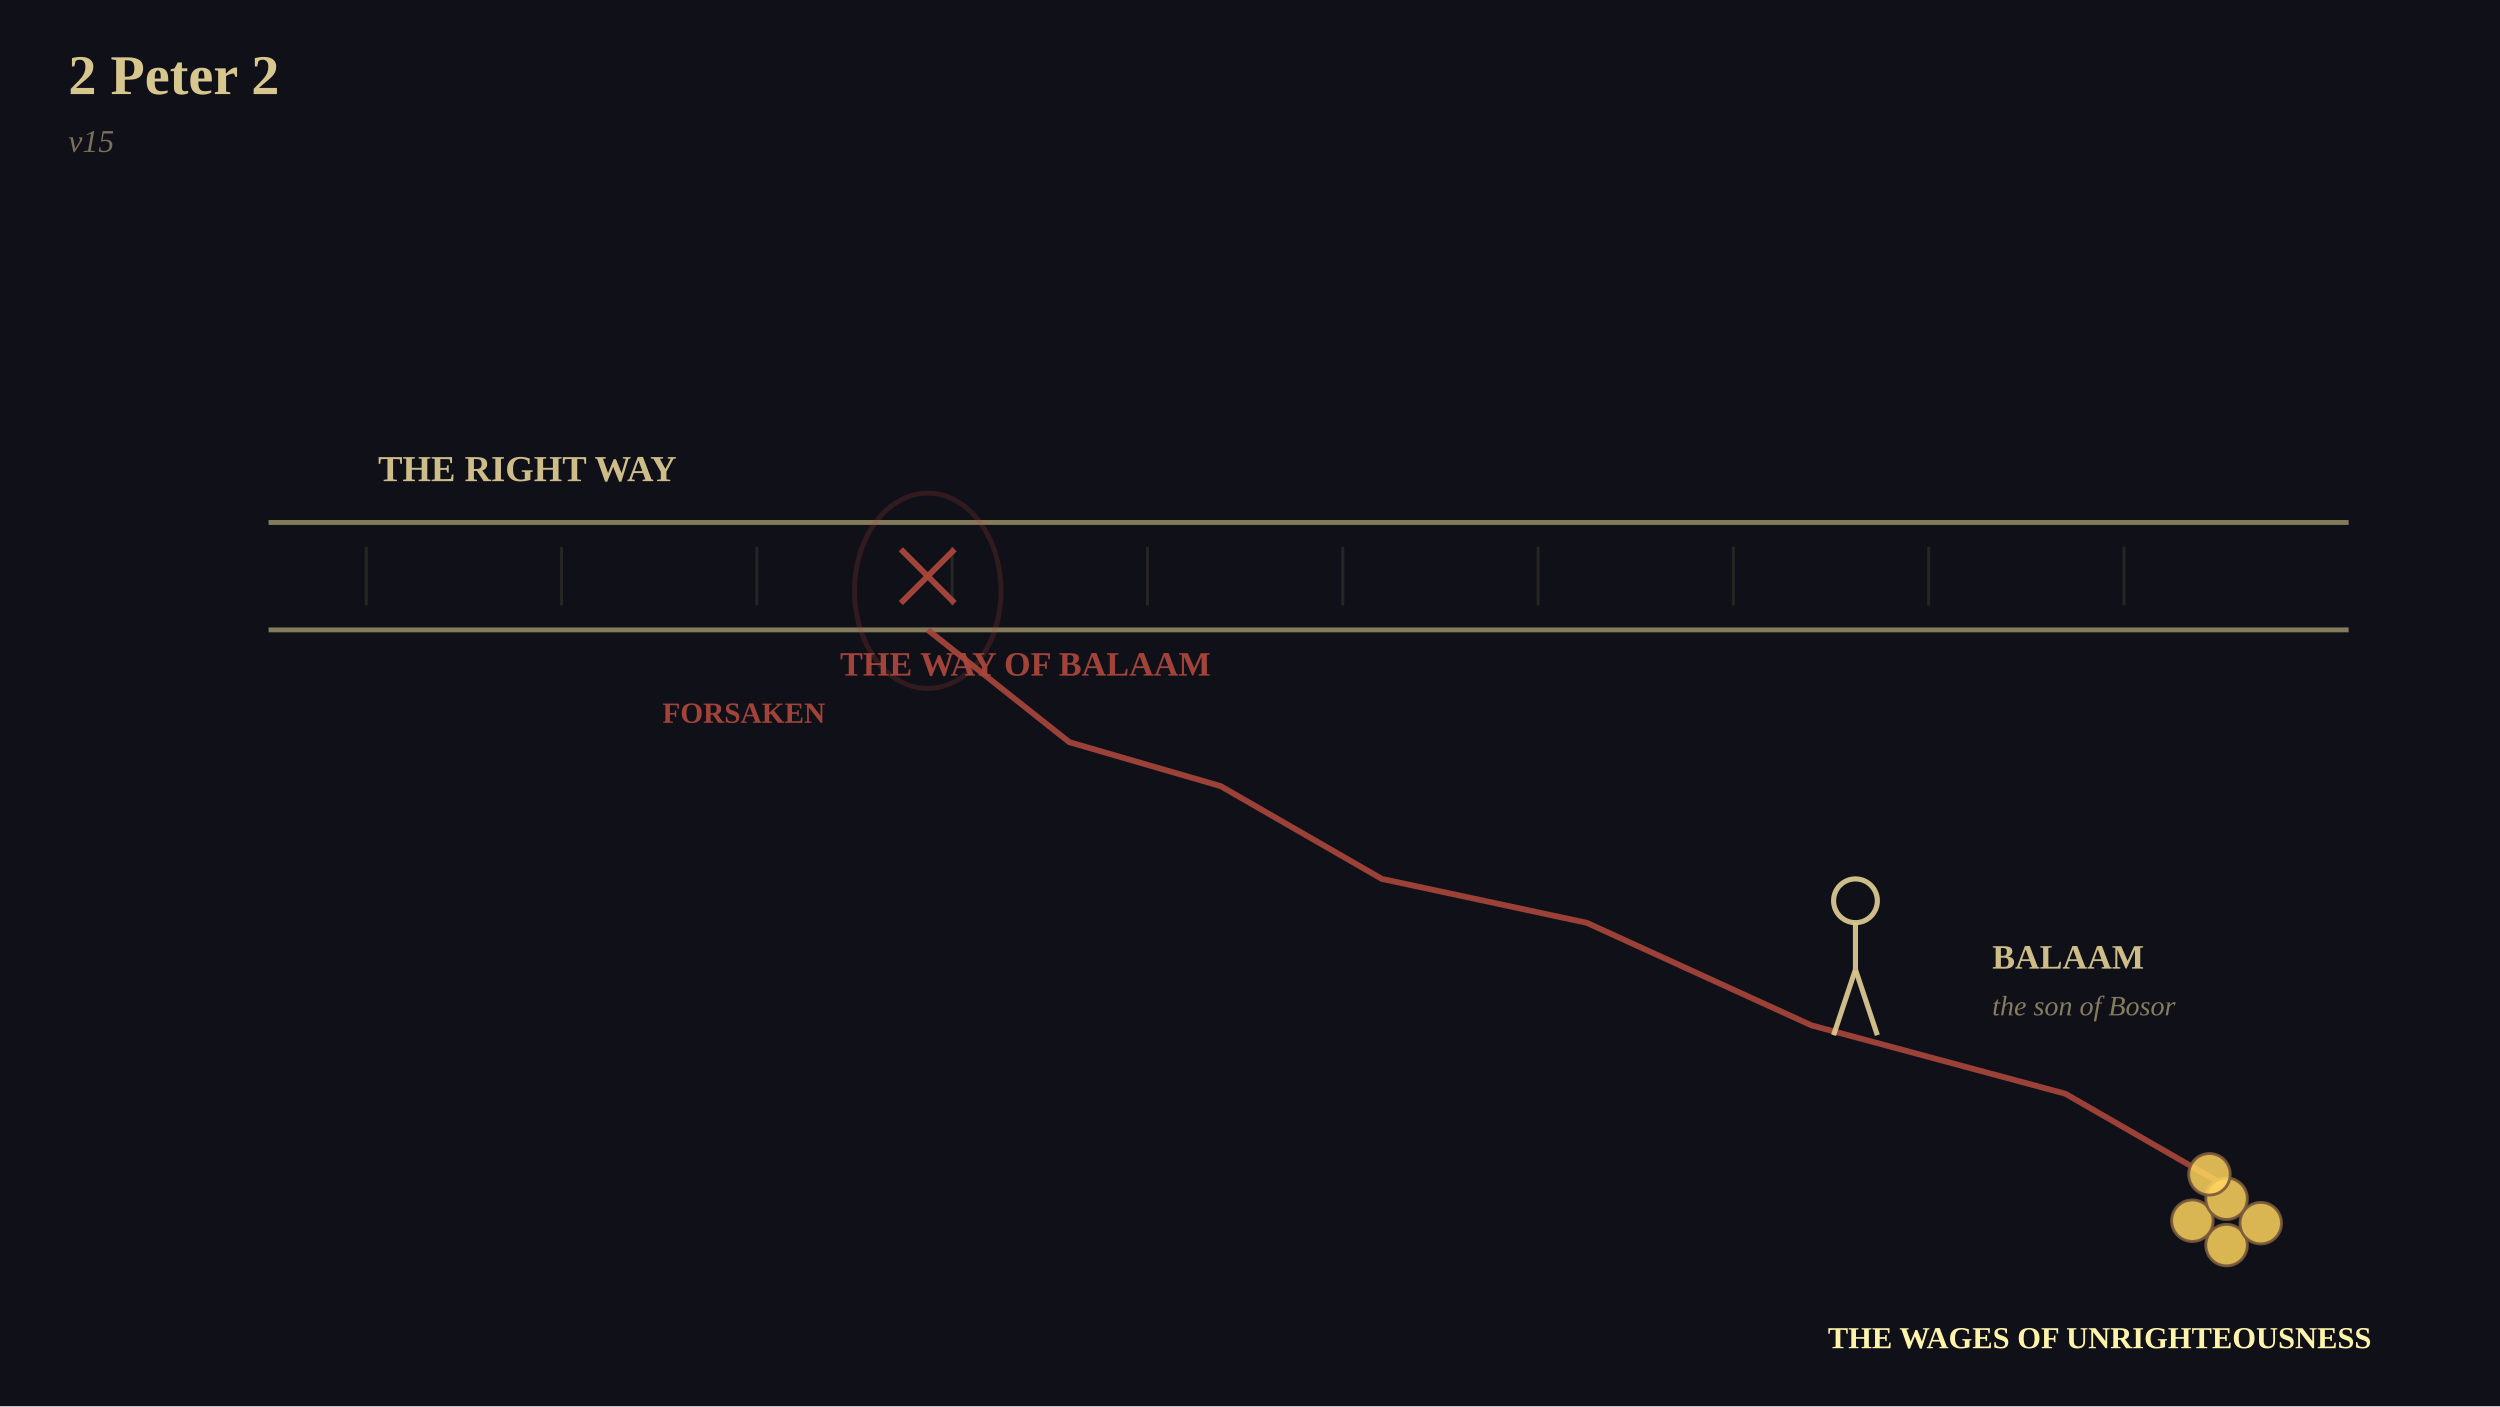
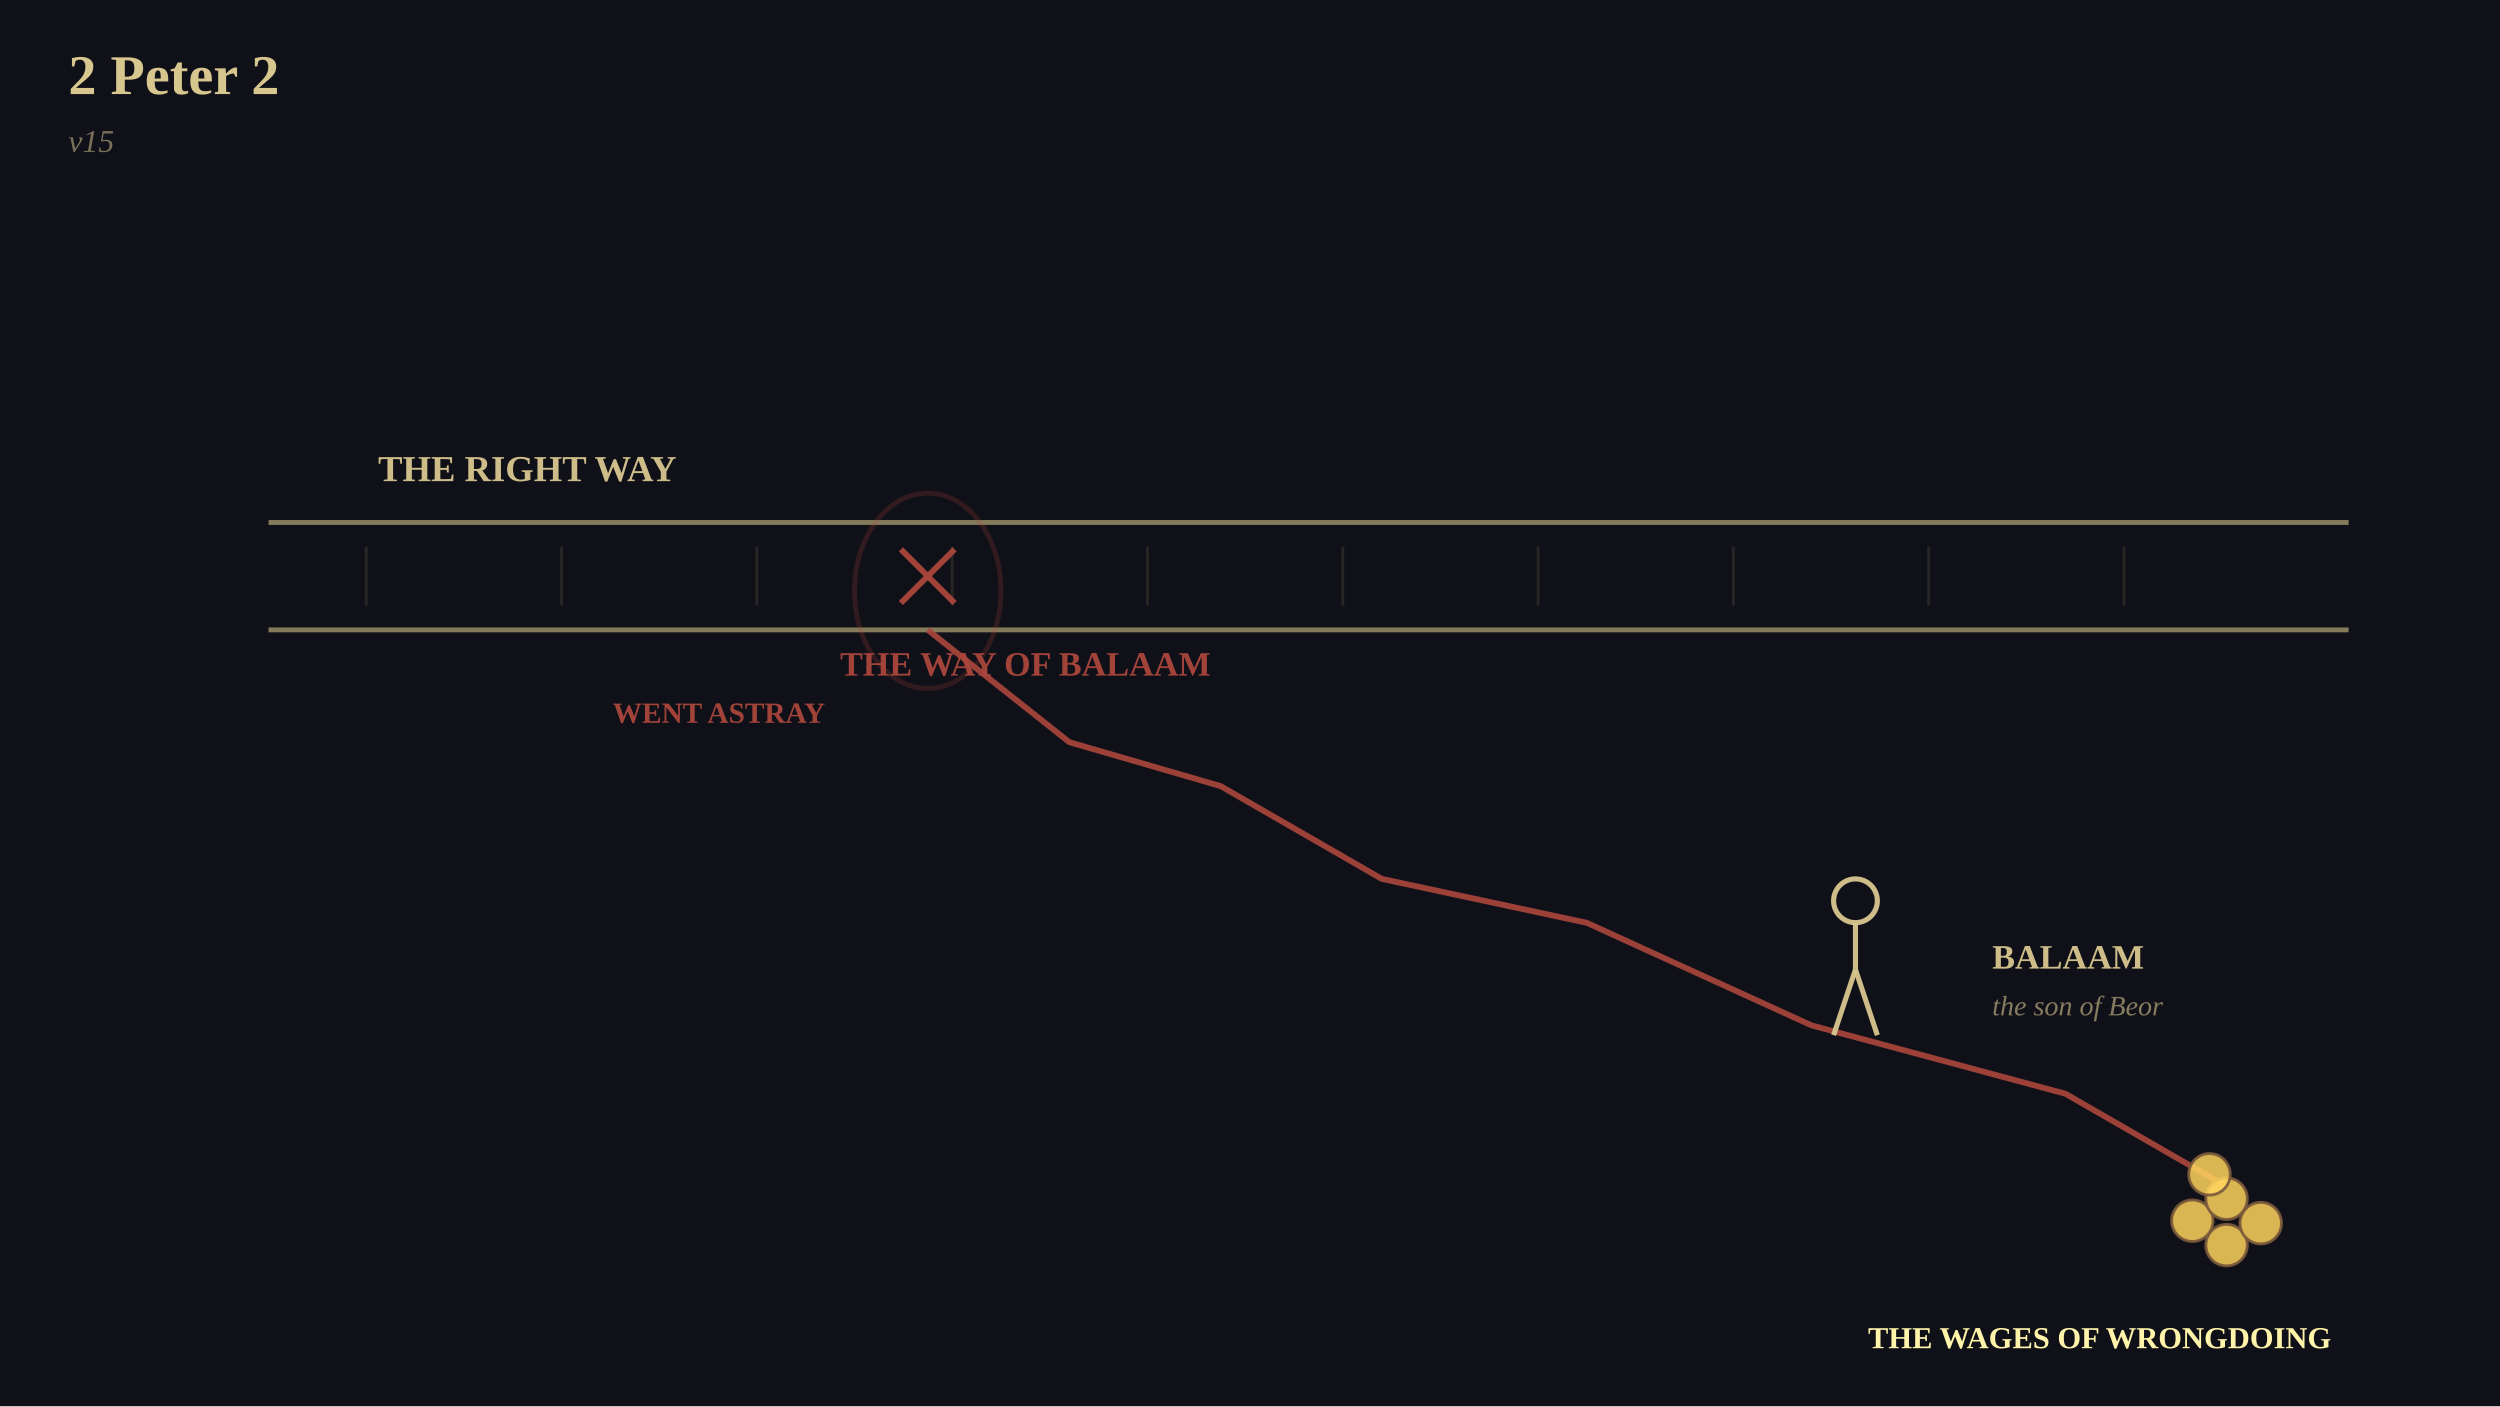
<svg xmlns="http://www.w3.org/2000/svg" viewBox="0 0 1024 576" width="1024" height="576" font-family="Georgia, 'Times New Roman', serif">
  <rect x="0" y="0" width="1024" height="576" fill="rgb(16,16,24)" />
  <text x="28" y="24" font-size="23" text-anchor="start" dominant-baseline="text-before-edge" fill="rgb(216,198,143)" font-family="Georgia, 'Times New Roman', serif" font-weight="bold">2 Peter 2</text>
  <text x="28" y="54" font-size="13" text-anchor="start" dominant-baseline="text-before-edge" fill="rgb(140,130,100)" font-family="Georgia, 'Times New Roman', serif" fill-opacity="0.847" font-style="italic">v15</text>
  <line x1="110" y1="214" x2="962" y2="214" stroke="rgb(138,129,95)" stroke-width="2" stroke-opacity="0.949" />
  <line x1="110" y1="258" x2="962" y2="258" stroke="rgb(138,129,95)" stroke-width="2" stroke-opacity="0.949" />
  <line x1="150" y1="224" x2="150" y2="248" stroke="rgb(74,70,56)" stroke-width="1.2" stroke-opacity="0.400" />
  <line x1="230" y1="224" x2="230" y2="248" stroke="rgb(74,70,56)" stroke-width="1.2" stroke-opacity="0.400" />
  <line x1="310" y1="224" x2="310" y2="248" stroke="rgb(74,70,56)" stroke-width="1.2" stroke-opacity="0.400" />
  <line x1="390" y1="224" x2="390" y2="248" stroke="rgb(74,70,56)" stroke-width="1.2" stroke-opacity="0.400" />
  <line x1="470" y1="224" x2="470" y2="248" stroke="rgb(74,70,56)" stroke-width="1.2" stroke-opacity="0.400" />
  <line x1="550" y1="224" x2="550" y2="248" stroke="rgb(74,70,56)" stroke-width="1.2" stroke-opacity="0.400" />
  <line x1="630" y1="224" x2="630" y2="248" stroke="rgb(74,70,56)" stroke-width="1.2" stroke-opacity="0.400" />
  <line x1="710" y1="224" x2="710" y2="248" stroke="rgb(74,70,56)" stroke-width="1.2" stroke-opacity="0.400" />
  <line x1="790" y1="224" x2="790" y2="248" stroke="rgb(74,70,56)" stroke-width="1.2" stroke-opacity="0.400" />
  <line x1="870" y1="224" x2="870" y2="248" stroke="rgb(74,70,56)" stroke-width="1.2" stroke-opacity="0.400" />
  <text x="216" y="192" font-size="15" text-anchor="middle" dominant-baseline="central" fill="rgb(216,198,143)" font-family="Georgia, 'Times New Roman', serif" fill-opacity="0.949" font-weight="bold">THE RIGHT WAY</text>
  <polyline points="380,258 438,304 500,322 566,360 650,378 742,420 846,448 912,486" stroke-linejoin="round" fill="none" stroke="rgb(170,70,60)" stroke-width="2.4" stroke-opacity="0.898" />
  <line x1="369" y1="225" x2="391" y2="247" stroke="rgb(170,70,60)" stroke-width="2.4" stroke-opacity="0.949" />
  <line x1="369" y1="247" x2="391" y2="225" stroke="rgb(170,70,60)" stroke-width="2.4" stroke-opacity="0.949" />
-   <text x="338" y="292" font-size="12" text-anchor="end" dominant-baseline="central" fill="rgb(170,70,60)" font-family="Georgia, 'Times New Roman', serif" fill-opacity="0.949" font-weight="bold">FORSAKEN</text>
+   <text x="338" y="292" font-size="12" text-anchor="end" dominant-baseline="central" fill="rgb(170,70,60)" font-family="Georgia, 'Times New Roman', serif" fill-opacity="0.949" font-weight="bold">WENT ASTRAY</text>
  <text x="420" y="272" font-size="14" text-anchor="middle" dominant-baseline="central" fill="rgb(170,70,60)" font-family="Georgia, 'Times New Roman', serif" fill-opacity="0.949" font-weight="bold">THE WAY OF BALAAM</text>
  <circle cx="912" cy="510" r="8.5" fill="rgb(255,212,94)" fill-opacity="0.847" stroke="rgb(120,88,58)" stroke-width="1.2" stroke-opacity="0.898" />
  <circle cx="898" cy="500" r="8.5" fill="rgb(255,212,94)" fill-opacity="0.847" stroke="rgb(120,88,58)" stroke-width="1.2" stroke-opacity="0.898" />
  <circle cx="926" cy="501" r="8.5" fill="rgb(255,212,94)" fill-opacity="0.847" stroke="rgb(120,88,58)" stroke-width="1.2" stroke-opacity="0.898" />
  <circle cx="912" cy="491" r="8.5" fill="rgb(255,212,94)" fill-opacity="0.847" stroke="rgb(120,88,58)" stroke-width="1.2" stroke-opacity="0.898" />
  <circle cx="905" cy="481" r="8.5" fill="rgb(255,212,94)" fill-opacity="0.847" stroke="rgb(120,88,58)" stroke-width="1.2" stroke-opacity="0.898" />
-   <text x="860" y="548" font-size="12.5" text-anchor="middle" dominant-baseline="central" fill="rgb(255,244,170)" font-family="Georgia, 'Times New Roman', serif" font-weight="bold">THE WAGES OF UNRIGHTEOUSNESS</text>
+   <text x="860" y="548" font-size="12.5" text-anchor="middle" dominant-baseline="central" fill="rgb(255,244,170)" font-family="Georgia, 'Times New Roman', serif" font-weight="bold">THE WAGES OF WRONGDOING</text>
  <ellipse cx="380" cy="242" rx="30" ry="40" fill="none" stroke="rgb(170,70,60)" stroke-width="2" stroke-opacity="0.212">
    <animate attributeName="stroke-opacity" values="0.212;0.847;0.610;0.847" dur="0.8s" begin="0s" fill="freeze" calcMode="spline" keyTimes="0;0.35;0.7;1" keySplines="0.42 0 0.58 1;0.42 0 0.58 1;0.42 0 0.58 1" />
  </ellipse>
  <circle cx="760" cy="368.96" r="8.96" fill="none" stroke="rgb(216,198,143)" stroke-width="2.1" stroke-opacity="0.949" />
  <line x1="760" y1="377.92" x2="760" y2="397.12" stroke="rgb(216,198,143)" stroke-width="2.1" stroke-opacity="0.949" />
  <line x1="760" y1="397.12" x2="751.04" y2="424" stroke="rgb(216,198,143)" stroke-width="2.1" stroke-opacity="0.949" />
  <line x1="760" y1="397.12" x2="768.96" y2="424" stroke="rgb(216,198,143)" stroke-width="2.1" stroke-opacity="0.949" />
  <text x="816" y="392" font-size="14" text-anchor="start" dominant-baseline="central" fill="rgb(216,198,143)" font-family="Georgia, 'Times New Roman', serif" fill-opacity="0.949" font-weight="bold">BALAAM</text>
-   <text x="816" y="412" font-size="11.5" text-anchor="start" dominant-baseline="central" fill="rgb(140,130,100)" font-family="Georgia, 'Times New Roman', serif" fill-opacity="0.949" font-style="italic">the son of Bosor</text>
+   <text x="816" y="412" font-size="11.5" text-anchor="start" dominant-baseline="central" fill="rgb(140,130,100)" font-family="Georgia, 'Times New Roman', serif" fill-opacity="0.949" font-style="italic">the son of Beor</text>
</svg>
